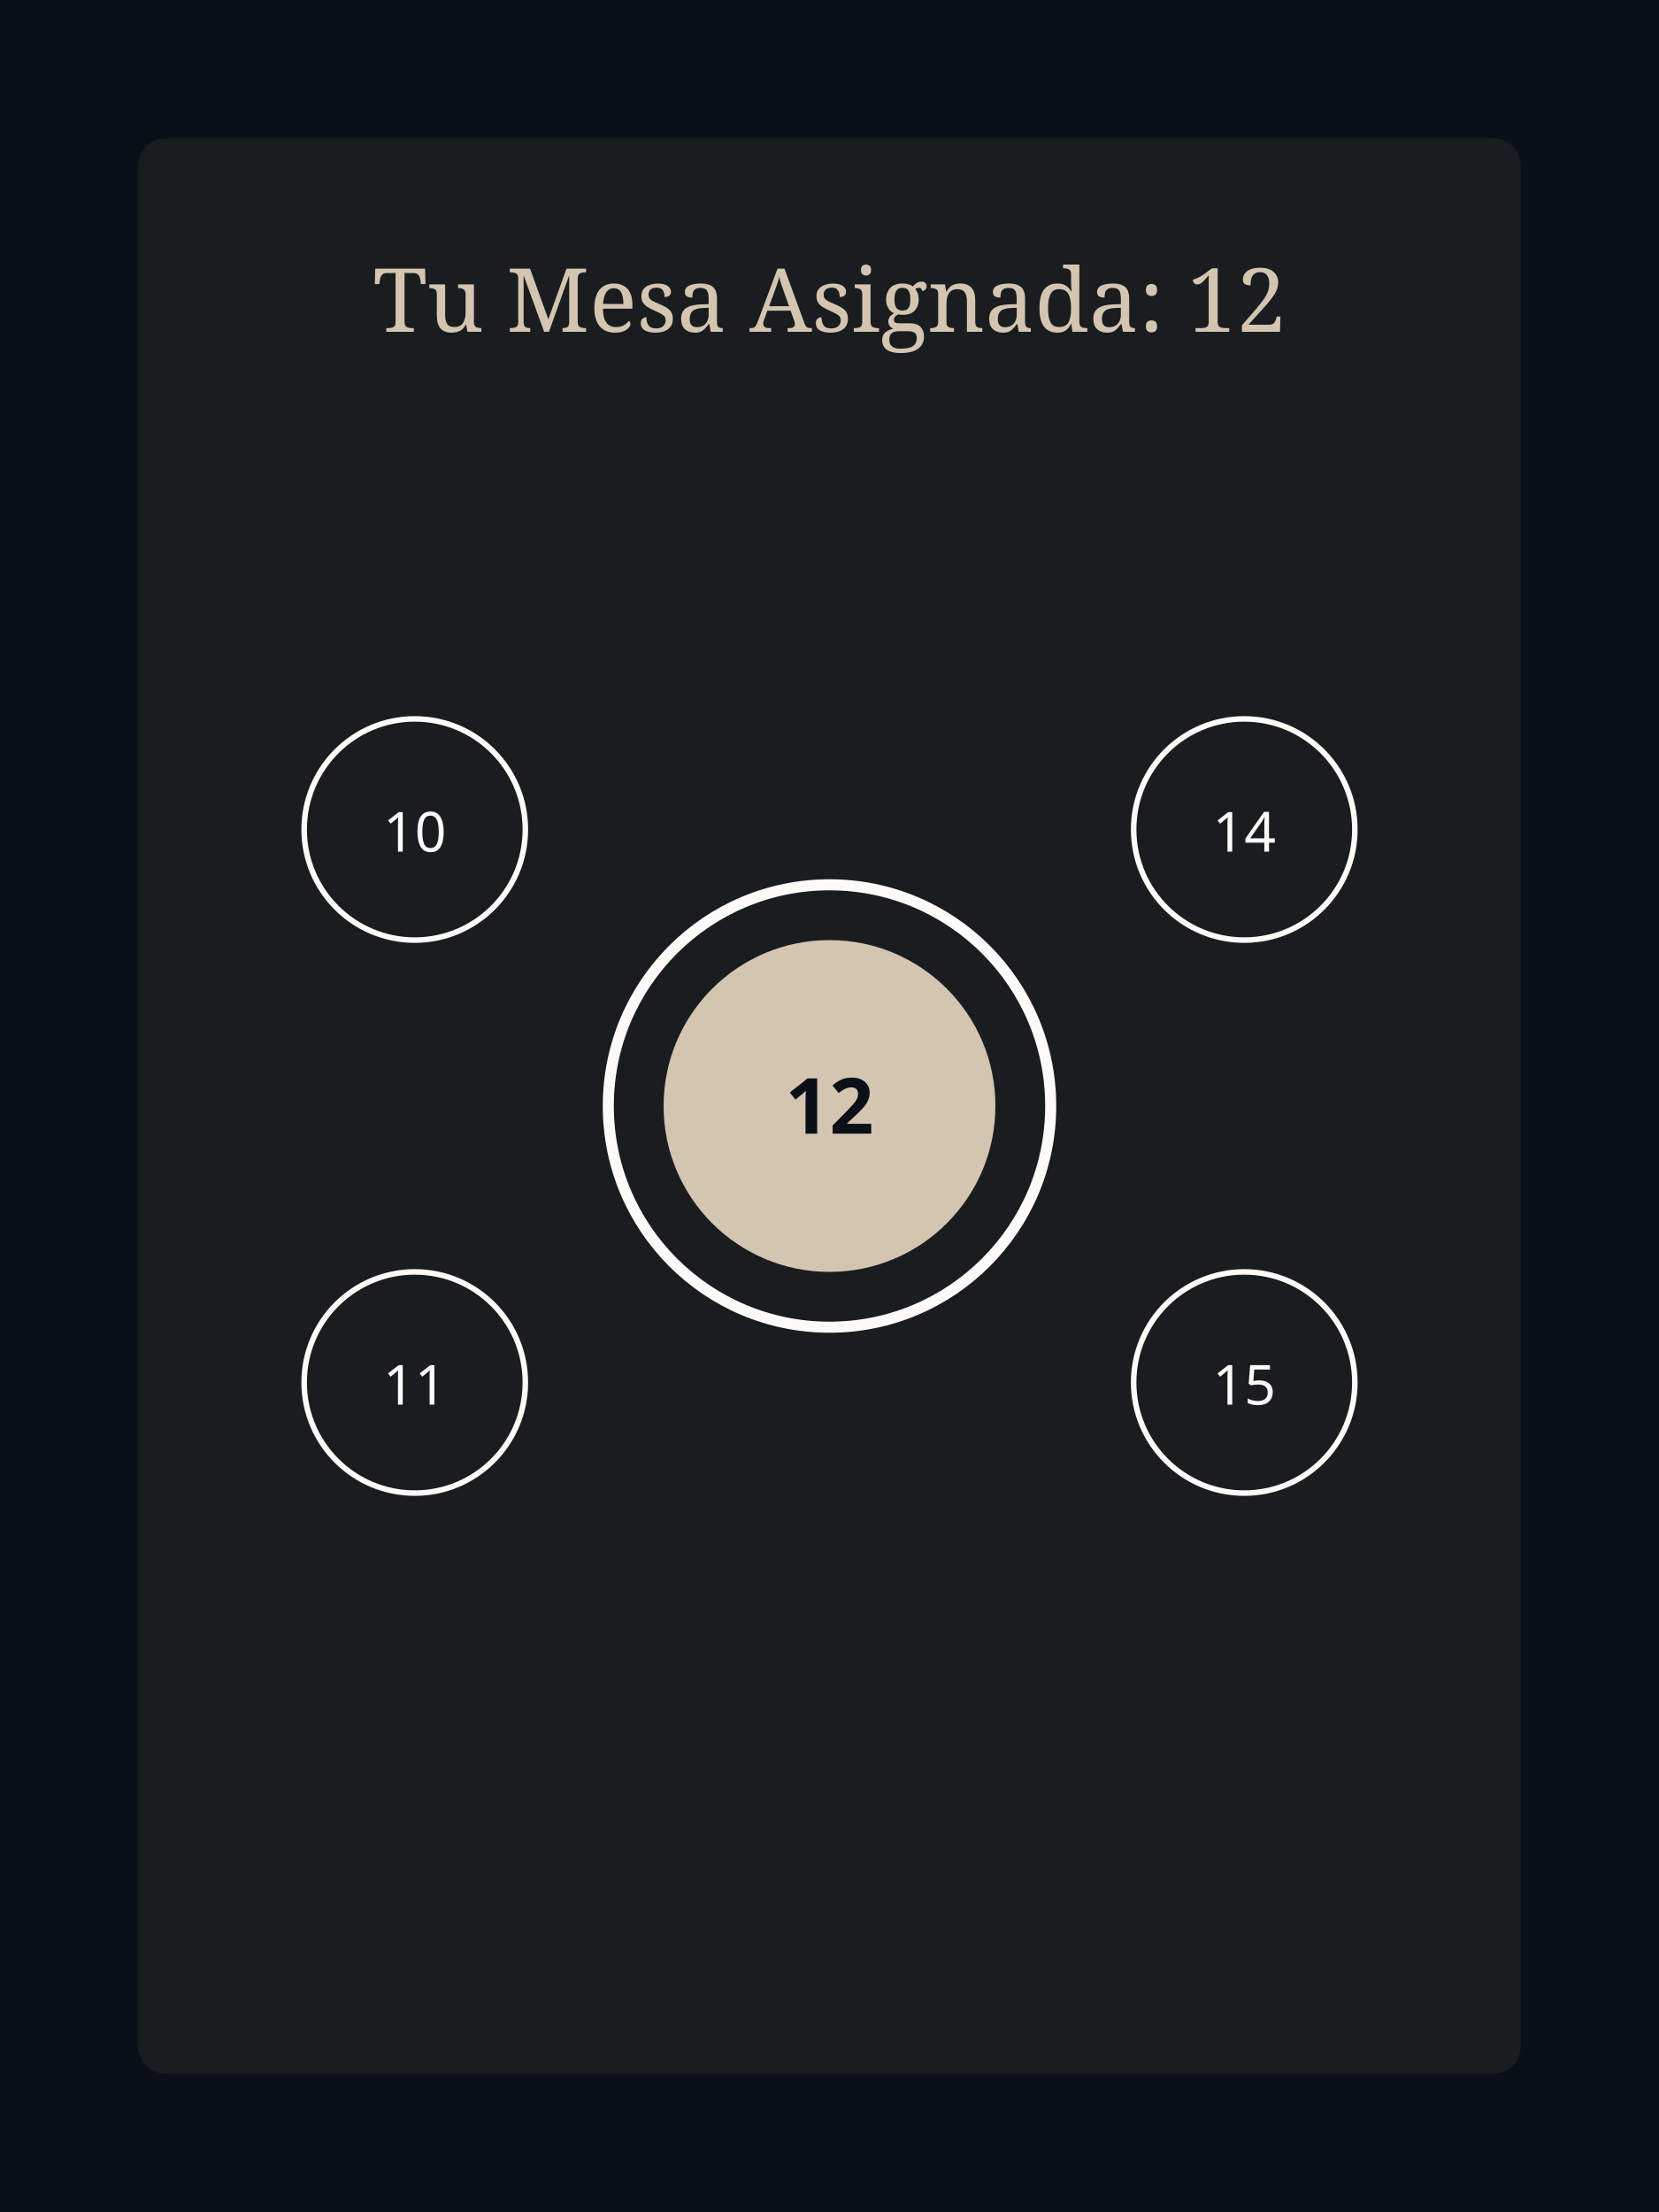
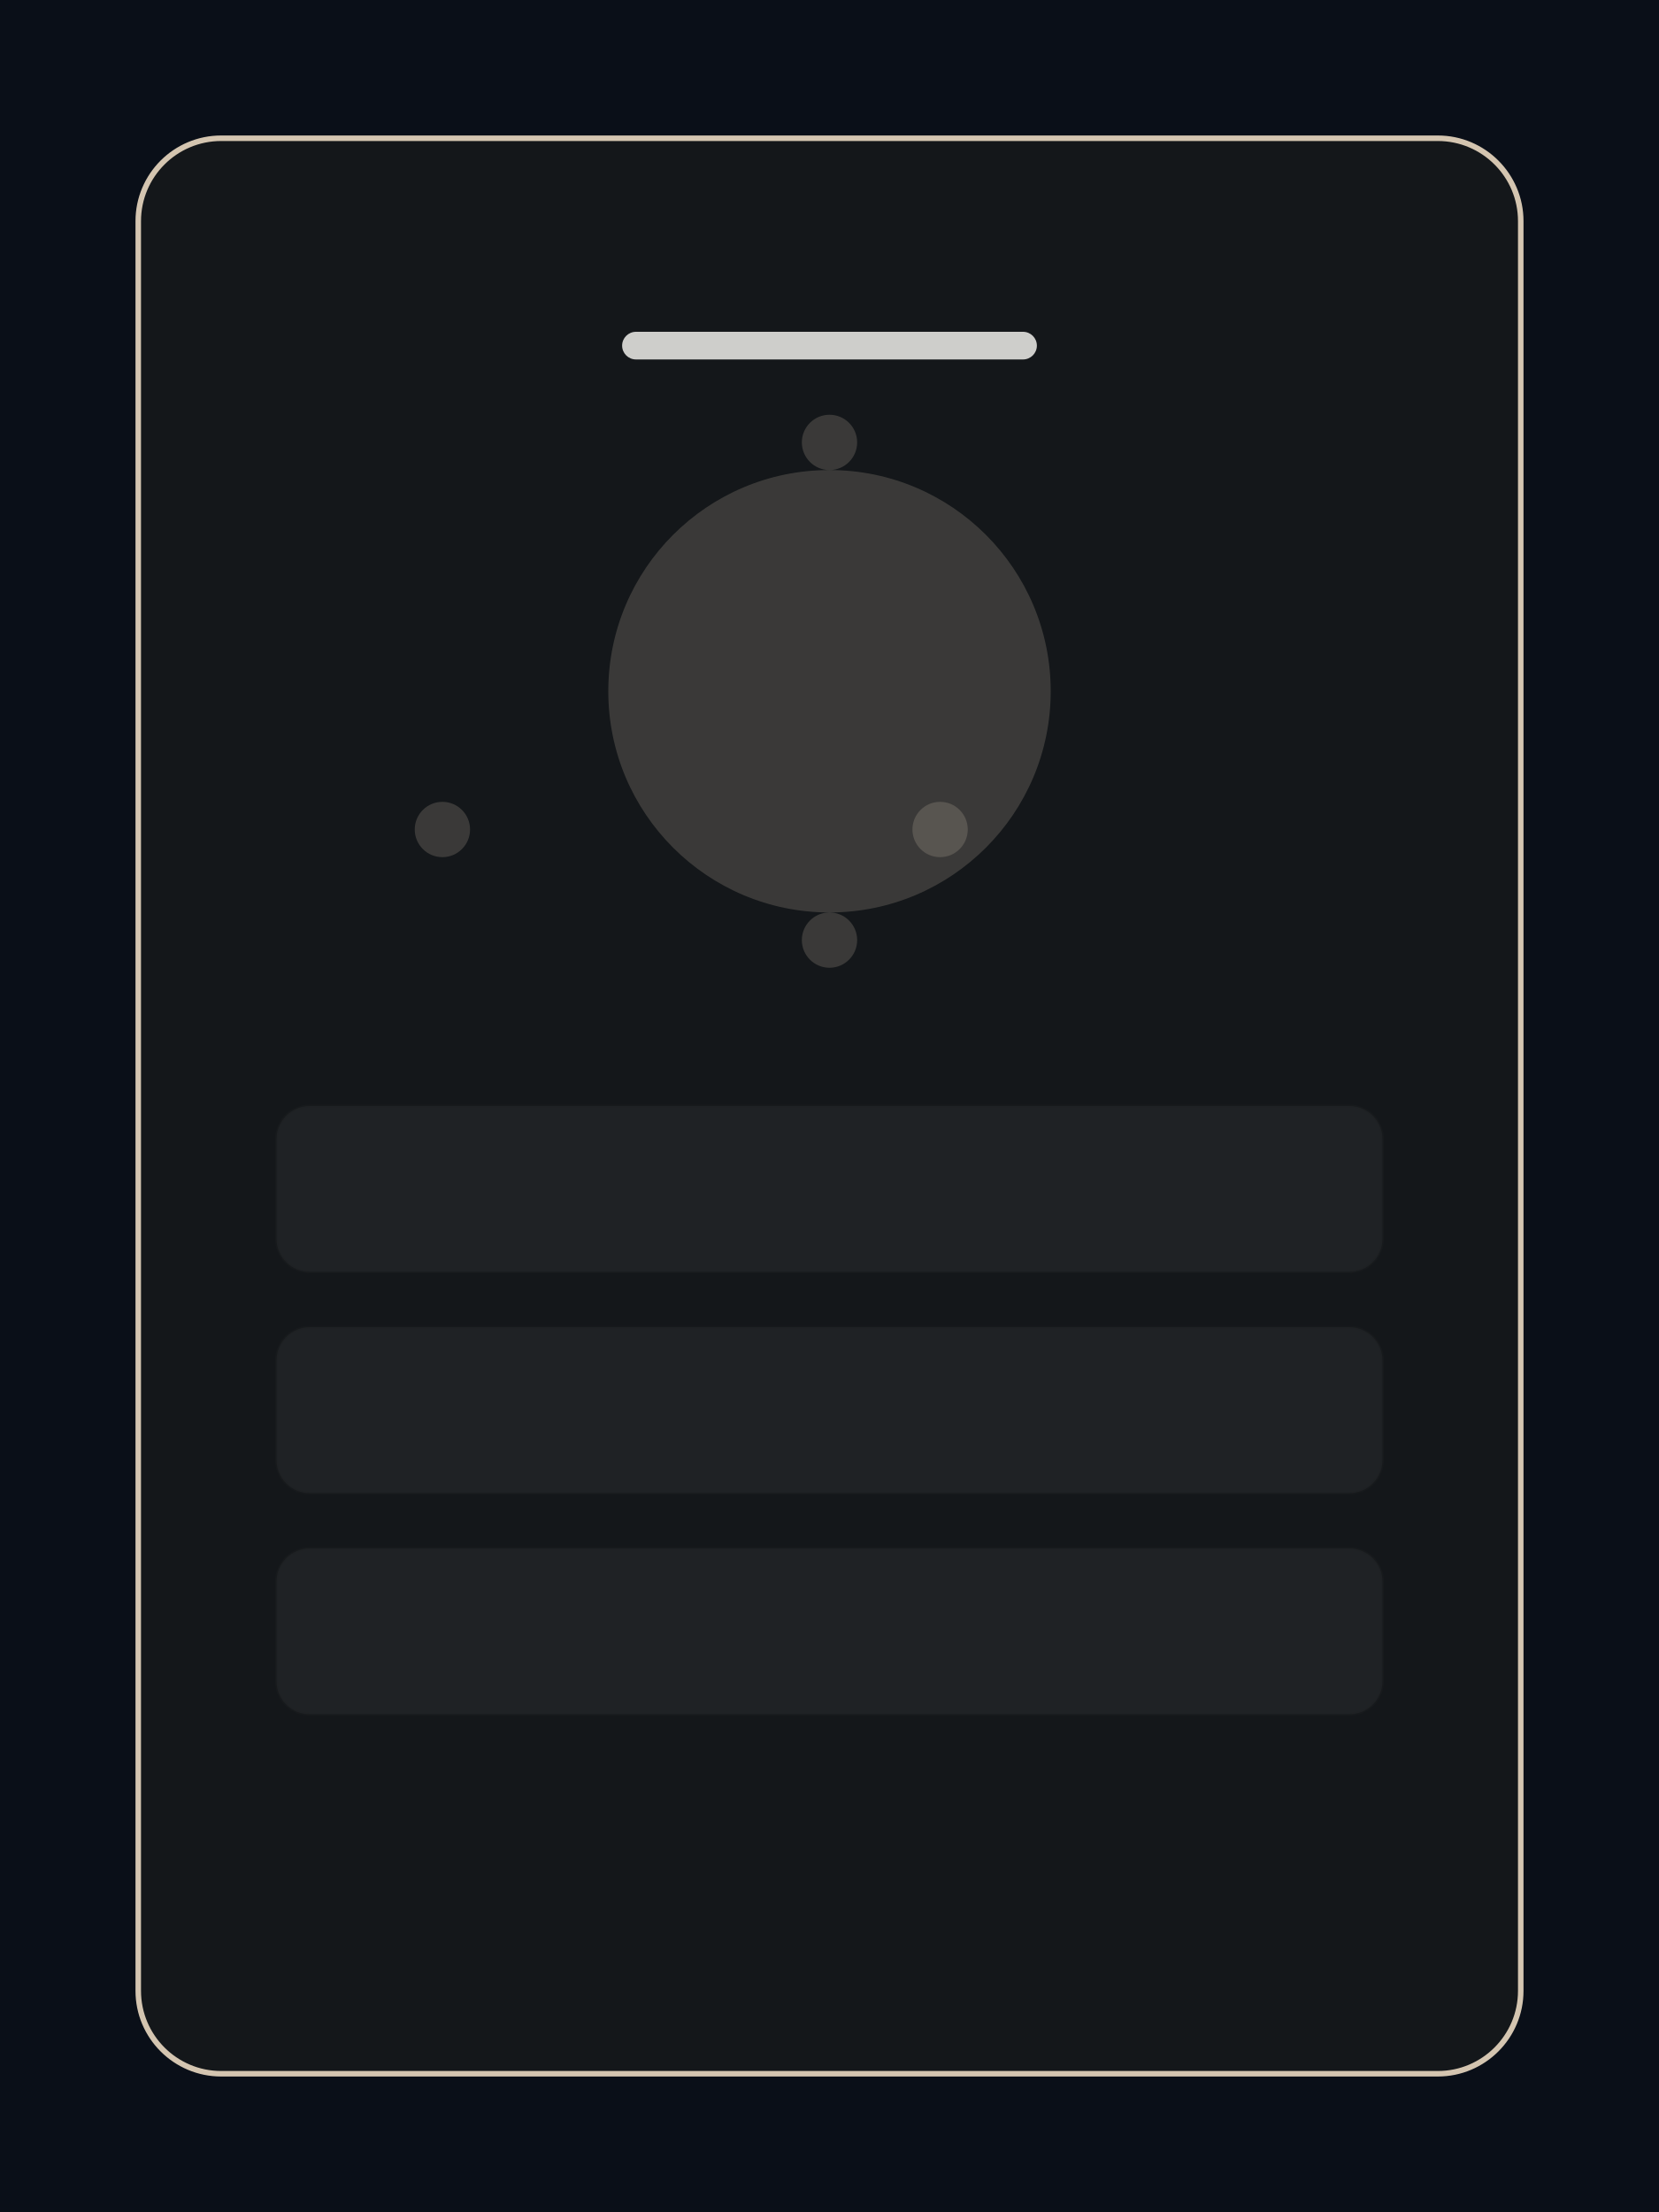
<svg xmlns="http://www.w3.org/2000/svg" viewBox="0 0 600 800" fill="none">
  <rect width="600" height="800" fill="#0A0F18" />
-   <rect x="50" y="50" width="500" height="700" fill="#1A1D20" rx="10" />
-   <text x="300" y="120" fill="#D4C5B0" font-family="serif" font-size="32" text-anchor="middle">Tu Mesa Asignada: 12</text>
-   <circle cx="300" cy="400" r="80" stroke="#FDFBF7" stroke-width="4" />
-   <circle cx="300" cy="400" r="60" fill="#D4C5B0" />
-   <text x="300" y="410" fill="#0A0F18" font-family="sans-serif" font-size="28" font-weight="bold" text-anchor="middle">12</text>
-   <circle cx="150" cy="300" r="40" stroke="#FDFBF7" stroke-width="2" />
-   <text x="150" y="308" fill="#FDFBF7" font-family="sans-serif" font-size="20" text-anchor="middle">10</text>
-   <circle cx="450" cy="300" r="40" stroke="#FDFBF7" stroke-width="2" />
-   <text x="450" y="308" fill="#FDFBF7" font-family="sans-serif" font-size="20" text-anchor="middle">14</text>
-   <circle cx="150" cy="500" r="40" stroke="#FDFBF7" stroke-width="2" />
-   <text x="150" y="508" fill="#FDFBF7" font-family="sans-serif" font-size="20" text-anchor="middle">11</text>
-   <circle cx="450" cy="500" r="40" stroke="#FDFBF7" stroke-width="2" />
-   <text x="450" y="508" fill="#FDFBF7" font-family="sans-serif" font-size="20" text-anchor="middle">15</text>
+   <rect x="50" y="50" width="500" height="700" rx="30" fill="#14171A" stroke="#D4C5B0" stroke-width="2" />
+   <rect x="225" y="120" width="150" height="10" rx="5" fill="#FDFBF7" opacity="0.8" />
+   <circle cx="300" cy="250" r="80" fill="#D4C5B0" opacity="0.2" />
+   <circle cx="300" cy="160" r="10" fill="#D4C5B0" opacity="0.2" />
+   <circle cx="300" cy="340" r="10" fill="#D4C5B0" opacity="0.2" />
+   <circle cx="160" cy="300" r="10" fill="#D4C5B0" opacity="0.2" />
+   <circle cx="340" cy="300" r="10" fill="#D4C5B0" opacity="0.2" />
+   <rect x="100" y="400" width="400" height="60" rx="12" fill="#FDFBF7" opacity="0.05" stroke="#D4C5B0" stroke-width="1" stroke-opacity="0.3" />
+   <rect x="100" y="480" width="400" height="60" rx="12" fill="#FDFBF7" opacity="0.05" stroke="#D4C5B0" stroke-width="1" stroke-opacity="0.3" />
+   <rect x="100" y="560" width="400" height="60" rx="12" fill="#FDFBF7" opacity="0.05" stroke="#D4C5B0" stroke-width="1" stroke-opacity="0.3" />
</svg>
